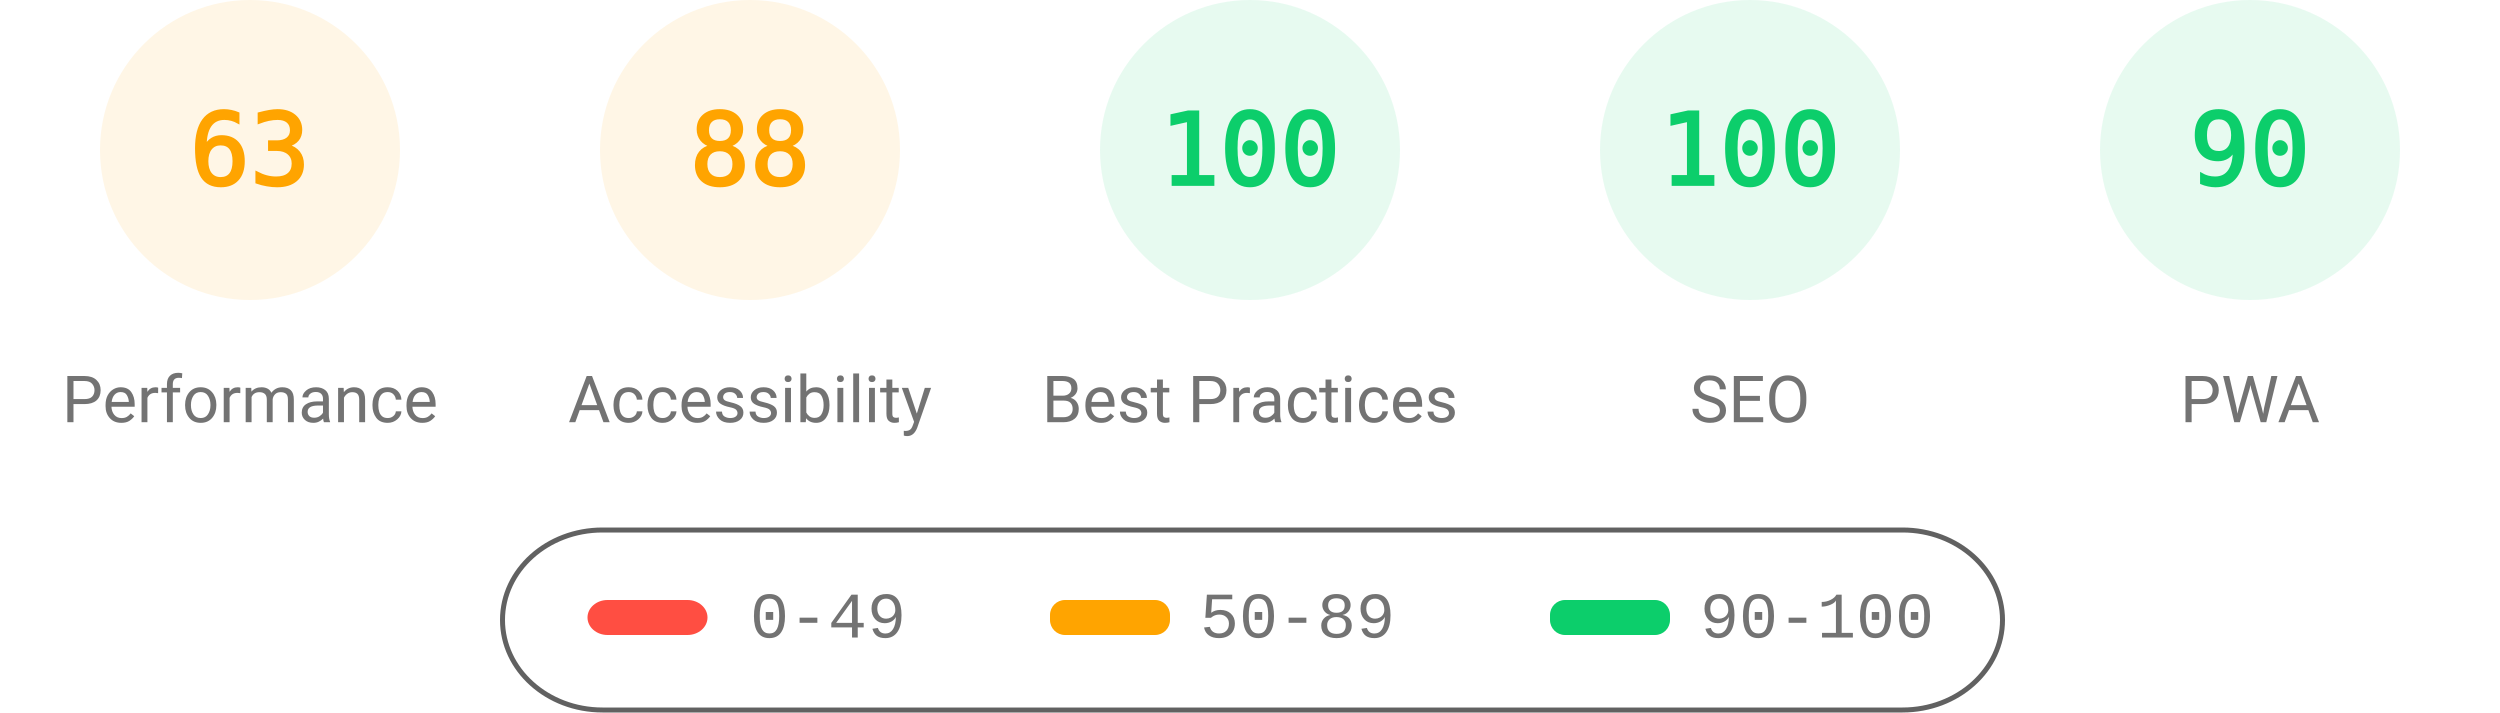
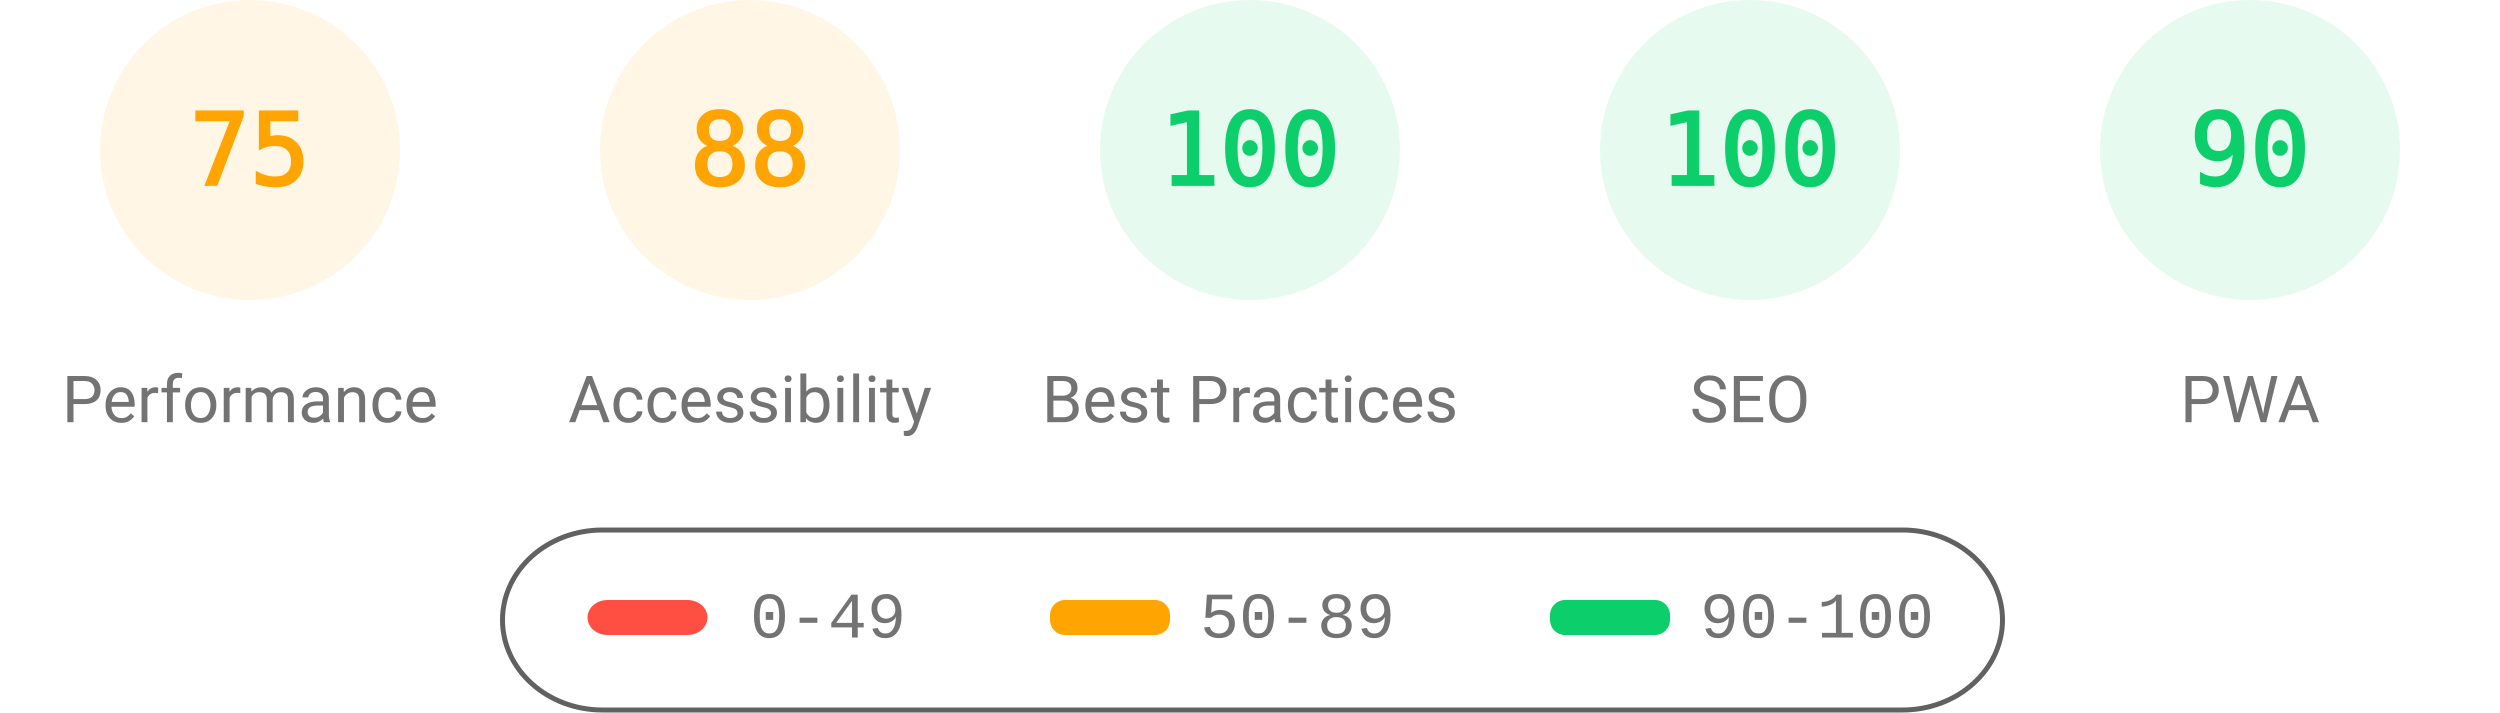
<svg xmlns="http://www.w3.org/2000/svg" fill="none" width="1000" height="285">
  <style>.gauge-base{opacity:.1}.gauge-arc{fill:none;animation-delay:250ms;stroke-linecap:round;transform:rotate(-90deg);transform-origin:100px 60px;animation:load-gauge 1s ease forwards}.guage-text{font-size:40px;font-family:monospace;text-align:center}.guage-red{color:#ff4e42;fill:#ff4e42;stroke:#ff4e42}.guage-orange{color:#ffa400;fill:#ffa400;stroke:#ffa400}.guage-green{color:#0cce6b;fill:#0cce6b;stroke:#0cce6b}.guage-undefined{color:#5c5c5c;fill:#5c5c5c;stroke:#5c5c5c}.guage-title{color:#737373;fill:#737373;stroke:none;font-size:26px;line-height:26px;font-family:Roboto,Halvetica,Arial,sans-serif}@keyframes load-gauge{from{stroke-dasharray:0 352.858}}</style>
  <svg class="guage-div guage-perf guage-orange" viewBox="0 0 200 200" width="200" height="200">
    <circle class="gauge-base" r="56" cx="100" cy="60" stroke-width="8" />
-     <circle class="gauge-arc guage-arc-1" r="56" cx="100" cy="60" stroke-width="8" style="stroke-dasharray:221.671,351.858" />
-     <text class="guage-text" x="100" y="60" alignment-baseline="central" dominant-baseline="central" text-anchor="middle">63</text>
+     <circle class="gauge-arc guage-arc-1" r="56" cx="100" cy="60" stroke-width="8" style="stroke-dasharray:263.893,351.858" />
+     <text class="guage-text" x="100" y="60" alignment-baseline="central" dominant-baseline="central" text-anchor="middle">75</text>
    <text class="guage-title" x="100" y="160" alignment-baseline="central" dominant-baseline="central" text-anchor="middle">Performance</text>
  </svg>
  <svg class="guage-div guage-acc guage-orange" viewBox="0 0 200 200" width="200" height="200" x="200">
    <circle class="gauge-base" r="56" cx="100" cy="60" stroke-width="8" />
    <circle class="gauge-arc guage-arc-2" r="56" cx="100" cy="60" stroke-width="8" style="stroke-dasharray:309.635,351.858" />
    <text class="guage-text" x="100" y="60" alignment-baseline="central" dominant-baseline="central" text-anchor="middle">88</text>
    <text class="guage-title" x="100" y="160" alignment-baseline="central" dominant-baseline="central" text-anchor="middle">Accessibility</text>
  </svg>
  <svg class="guage-div guage-best guage-green" viewBox="0 0 200 200" width="200" height="200" x="400">
    <circle class="gauge-base" r="56" cx="100" cy="60" stroke-width="8" />
    <circle class="gauge-arc guage-arc-3" r="56" cx="100" cy="60" stroke-width="8" style="stroke-dasharray:351.858,351.858" />
    <text class="guage-text" x="100" y="60" alignment-baseline="central" dominant-baseline="central" text-anchor="middle">100</text>
    <text class="guage-title" x="100" y="160" alignment-baseline="central" dominant-baseline="central" text-anchor="middle">Best Practices</text>
  </svg>
  <svg class="guage-div guage-seo guage-green" viewBox="0 0 200 200" width="200" height="200" x="600">
    <circle class="gauge-base" r="56" cx="100" cy="60" stroke-width="8" />
    <circle class="gauge-arc guage-arc-4" r="56" cx="100" cy="60" stroke-width="8" style="stroke-dasharray:351.858,351.858" />
    <text class="guage-text" x="100" y="60" alignment-baseline="central" dominant-baseline="central" text-anchor="middle">100</text>
    <text class="guage-title" x="100" y="160" alignment-baseline="central" dominant-baseline="central" text-anchor="middle">SEO</text>
  </svg>
  <svg class="guage-div guage-pwa guage-green" viewBox="0 0 200 200" width="200" height="200" x="800">
    <circle class="gauge-base" r="56" cx="100" cy="60" stroke-width="8" />
    <circle class="gauge-arc guage-arc-4" r="56" cx="100" cy="60" stroke-width="8" style="stroke-dasharray:316.672,351.858" />
    <text class="guage-text" x="100" y="60" alignment-baseline="central" dominant-baseline="central" text-anchor="middle">90</text>
    <text class="guage-title" x="100" y="160" alignment-baseline="central" dominant-baseline="central" text-anchor="middle">PWA</text>
  </svg>
  <svg width="604" height="76" x="200" y="210">
    <path fill="none" id="canvas_background" d="M-1-1h604v80H-1z" />
    <rect fill-opacity="0" stroke="#616161" stroke-width="2" rx="40" id="svg_2" height="72" width="600" y="2" x="1" fill="#000" />
    <rect stroke="#000" rx="8" id="svg_3" height="14" width="48" y="30" x="35" stroke-opacity="null" stroke-width="0" fill="#ff4e42" />
    <rect stroke="#000" rx="6" id="svg_4" height="14" width="48" y="30" x="220" stroke-opacity="null" stroke-width="0" fill="#ffa400" />
    <rect stroke="#000" rx="6" id="svg_5" height="14" width="48" y="30" x="420" stroke-opacity="null" stroke-width="0" fill="#0cce6b" />
    <text xml:space="preserve" text-anchor="start" font-family="'Courier New', Courier, monospace" font-size="26" id="svg_6" y="45" x="100" stroke-opacity="null" stroke-width="0" stroke="#000" fill="#737373">0-49</text>
    <text xml:space="preserve" text-anchor="start" font-family="'Courier New', Courier, monospace" font-size="26" id="svg_7" y="45" x="280" stroke-opacity="null" stroke-width="0" stroke="#000" fill="#737373">50-89</text>
    <text xml:space="preserve" text-anchor="start" font-family="'Courier New', Courier, monospace" font-size="26" id="svg_8" y="45" x="480" stroke-opacity="null" stroke-width="0" stroke="#000" fill="#737373">90-100</text>
  </svg>
</svg>
